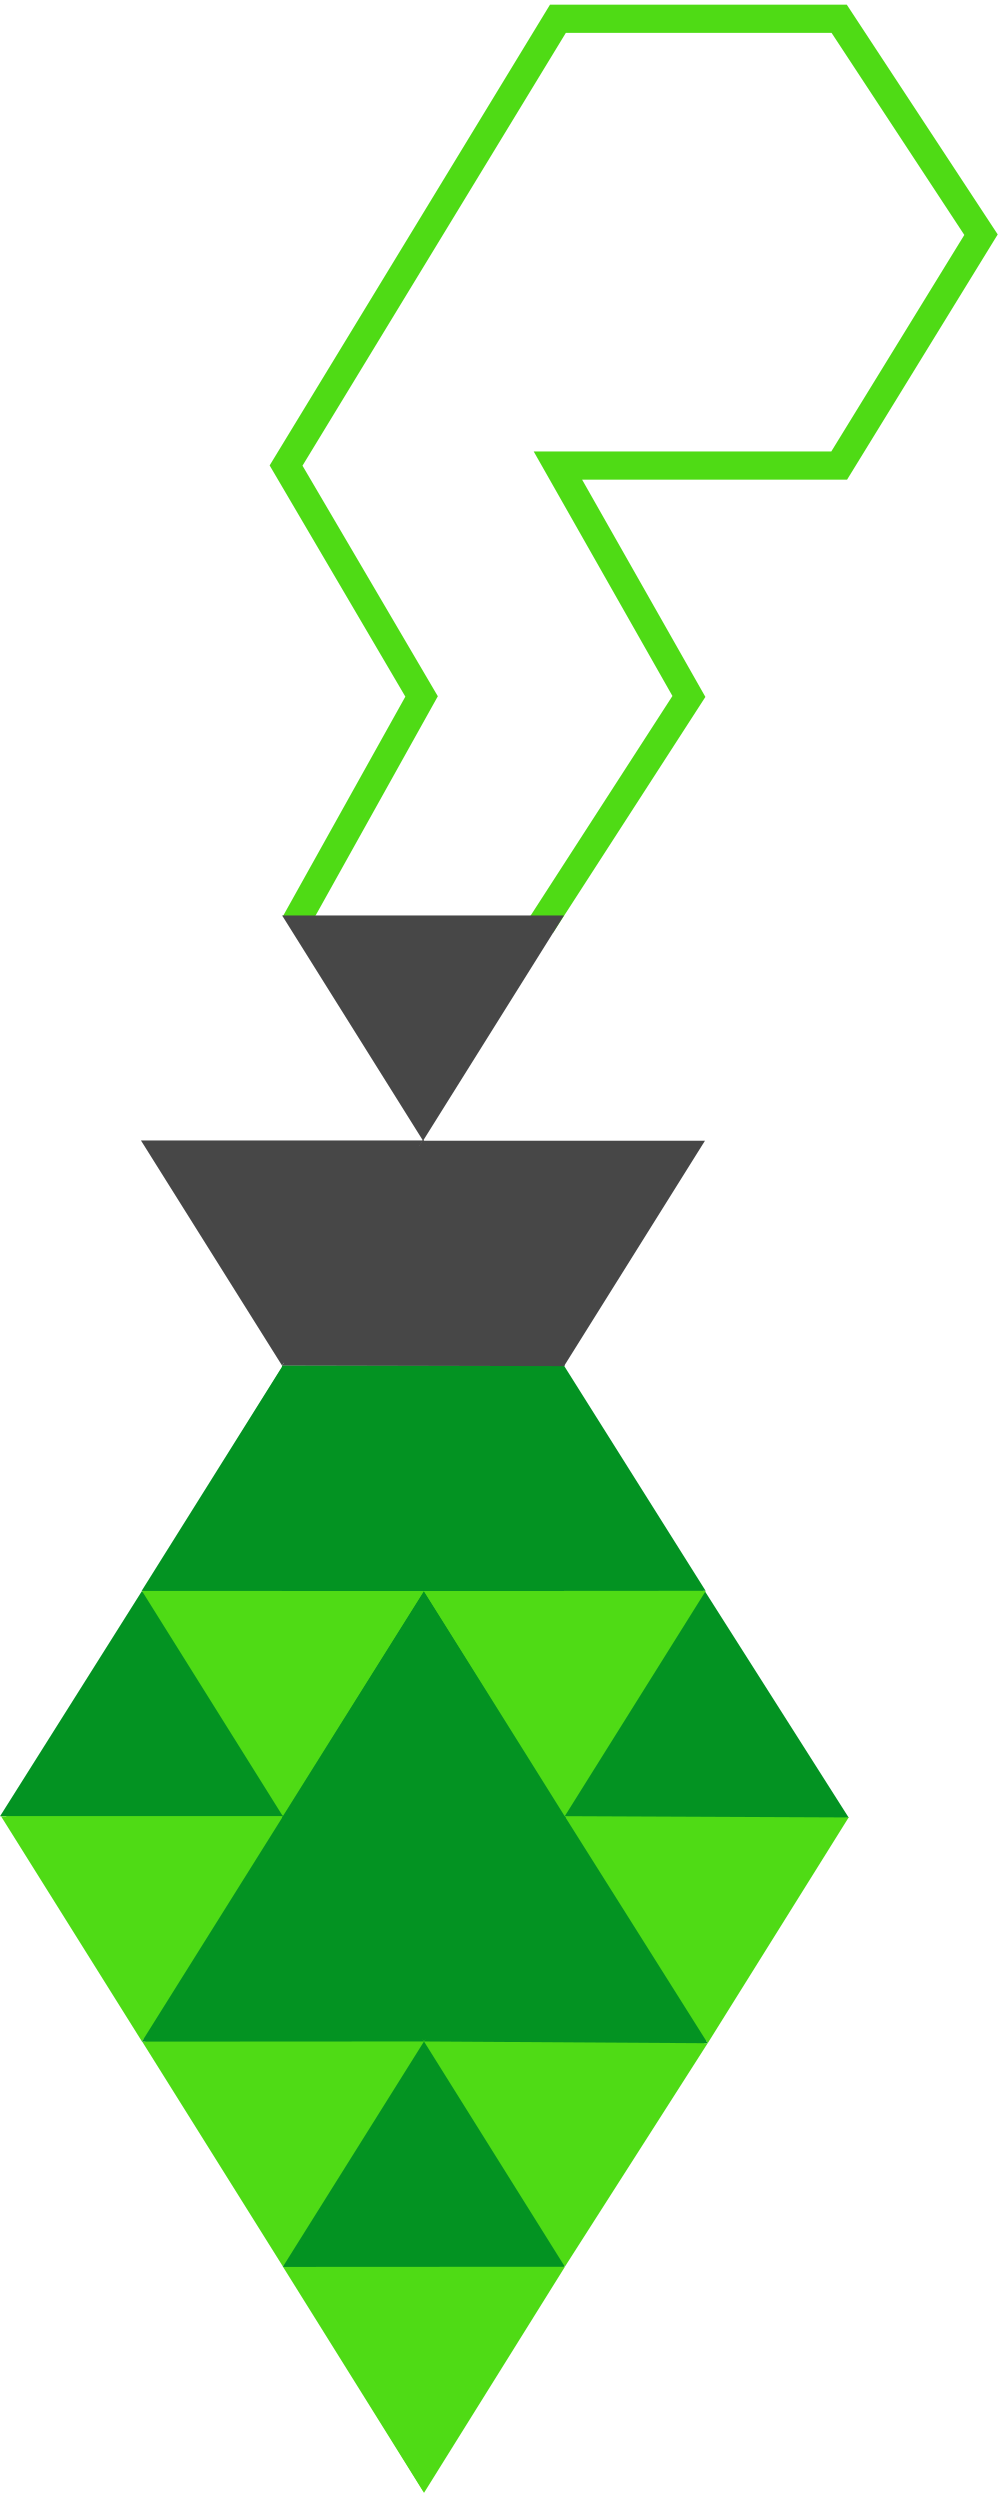
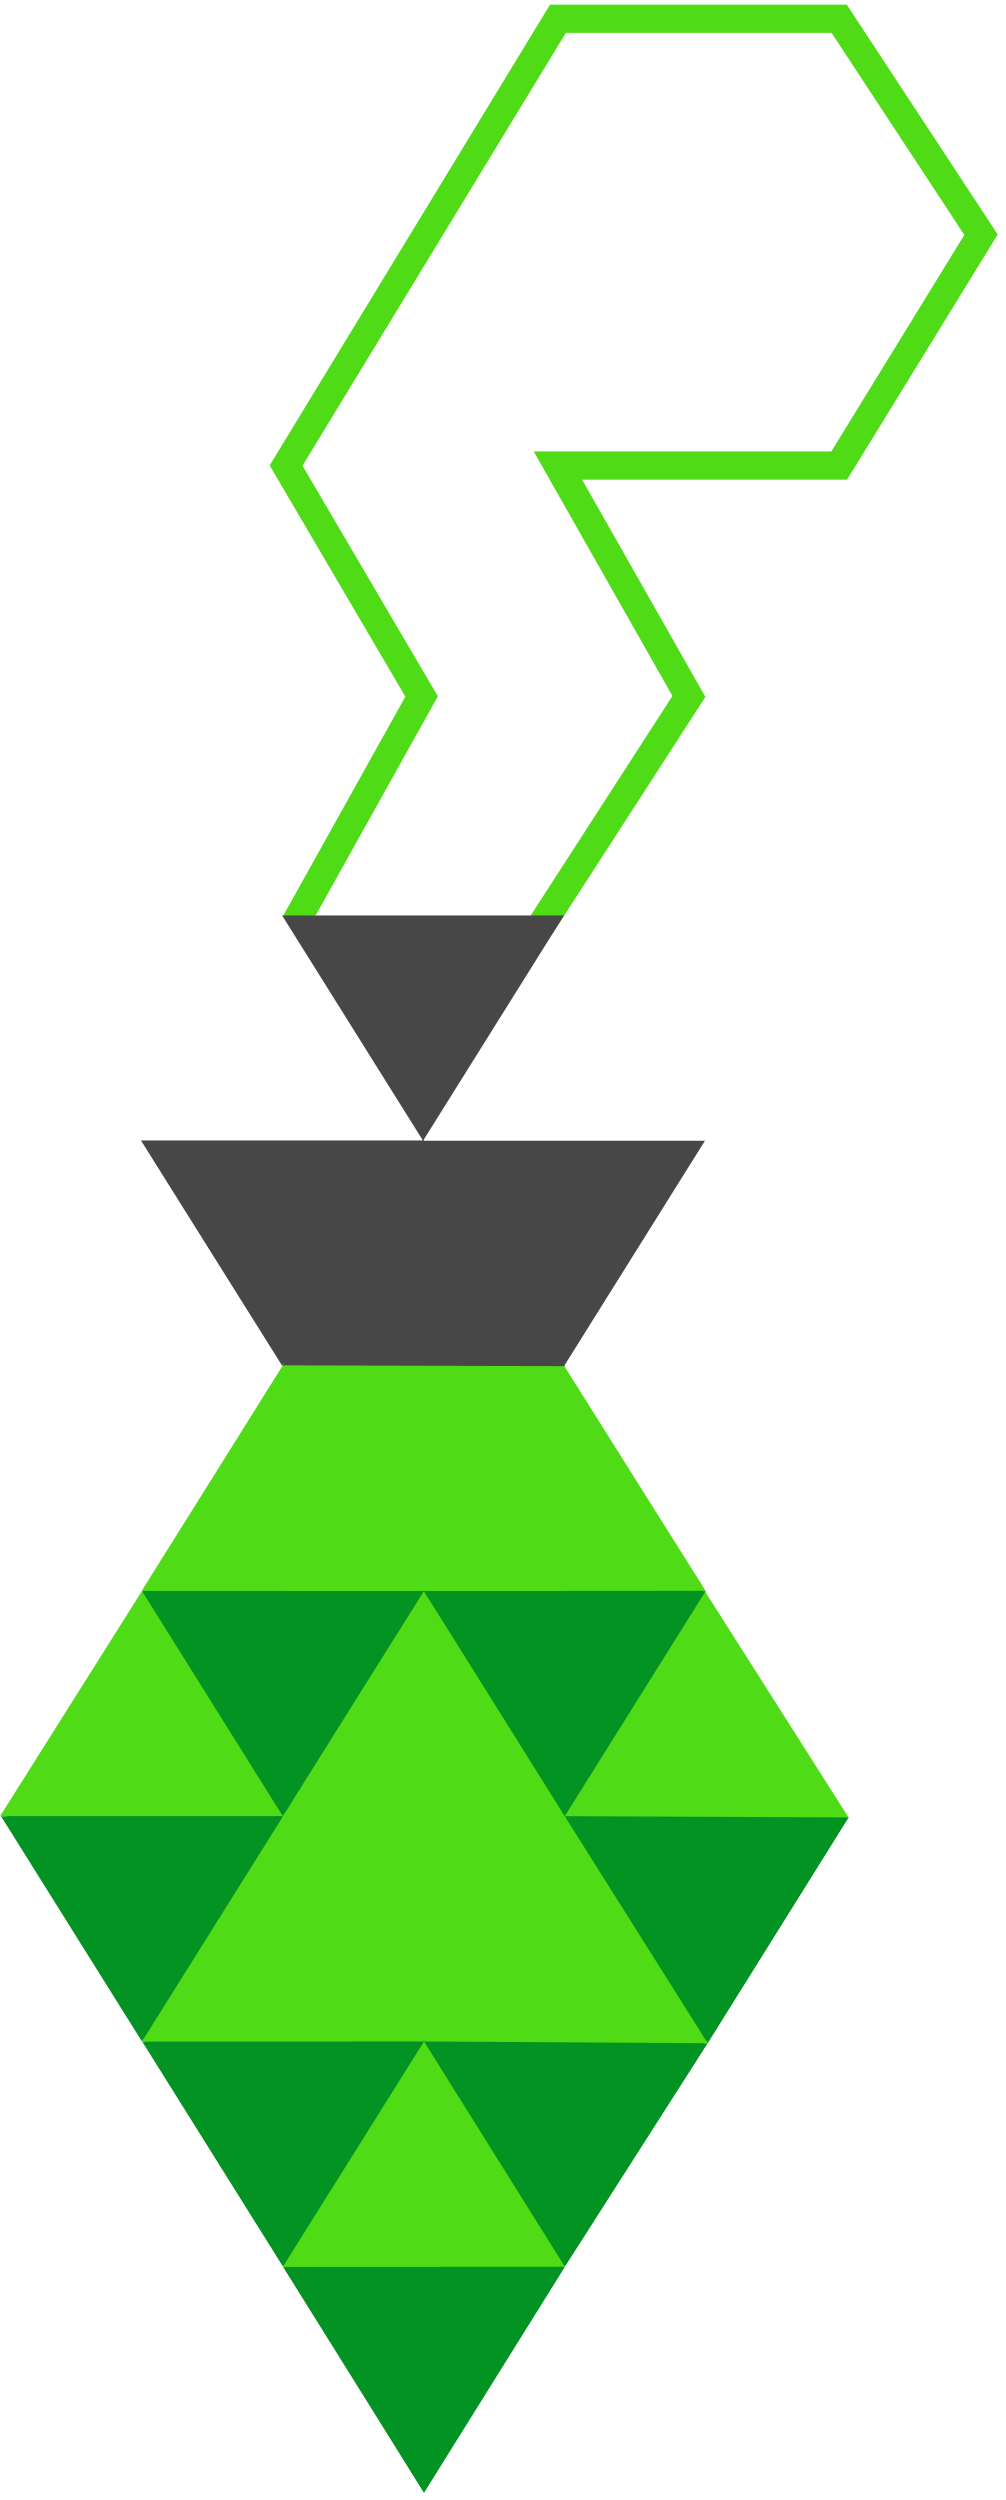
<svg xmlns="http://www.w3.org/2000/svg" width="107" height="266" viewBox="0 0 107 266" fill="none">
-   <path d="M31.4 98.24L44.857 74.102L30.438 49.535L59.361 2H89.29L104.38 24.971L89.29 49.535H59.361L73.3 74.102L57.6 98.415" stroke="#4FDB15" stroke-width="3" />
-   <path d="M30 145.5L0.5 193L45 265L90 193.5L60 145.5H30Z" fill="#4FDB15" />
-   <path d="M32.993 190.067L30.102 193.267L32.993 197H57.36L60.102 193.267L57.36 189L32.993 190.067Z" fill="#039322" />
-   <path d="M60 193H30V217H60V193Z" fill="#039322" />
-   <path d="M60 145.3H30V169.3H60V145.3Z" fill="#039322" />
+   <path fill-rule="evenodd" clip-rule="evenodd" d="M58.519 0.5H90.101L106.158 24.944L90.13 51.035H61.938L75.055 74.153L58.861 99.228L56.341 97.601L71.548 74.052L56.786 48.035H88.452L102.604 24.998L88.482 3.5H60.205L32.186 49.549L46.587 74.083L32.712 98.97L30.091 97.51L43.13 74.122L28.691 49.521L58.519 0.5Z" fill="#4FDB15" />
+   <path d="M30 145.5L0.5 193L45 265L90 193.5L60 145.5H30Z" fill="#039322" />
+   <path d="M32.993 190.067L30.102 193.267L32.993 197H57.36L60.102 193.267L57.36 189L32.993 190.067Z" fill="#4FDB15" />
+   <path d="M60 193H30V217H60V193Z" fill="#4FDB15" />
+   <path d="M60 145.3H30V169.3H60V145.3Z" fill="#4FDB15" />
  <path d="M60.004 97.405L45.013 121.376L30.016 97.405H60.004Z" fill="#474747" />
  <path d="M75.008 121.374L60.017 145.347L45.02 121.374H75.008Z" fill="#474747" />
-   <path d="M60.231 193.254L45.1 169.278L30 193.254H60.231Z" fill="#039322" />
-   <path d="M60.312 193.24L45.115 217.211L30.117 193.24H60.312Z" fill="#039322" />
-   <path d="M60.1 241.199L45.115 265.238L30.117 241.199H60.1Z" fill="#4FDB15" />
-   <path d="M90.32 193.339L75.3 217.4L60.082 193.231L90.32 193.339Z" fill="#4FDB15" />
-   <path d="M90.288 193.375L74.974 169.263L59.93 193.238L90.288 193.375Z" fill="#039322" />
-   <path d="M45.096 169.28L30.094 193.249L15.105 169.28H45.096Z" fill="#4FDB15" />
-   <path d="M75.088 169.28L60.086 193.249L45.098 169.28H75.088Z" fill="#4FDB15" />
-   <path d="M45.125 169.278L30.091 145.291L15.066 169.278H45.125Z" fill="#039322" />
-   <path d="M75.076 169.262L60 145.291L45.059 169.278L75.076 169.262Z" fill="#039322" />
-   <path d="M60.024 145.291L45.1 169.262L30.035 145.291H60.024Z" fill="#039322" />
-   <path d="M30.099 193.254L15.105 169.28L0 193.254H30.099Z" fill="#039322" />
-   <path d="M30.102 193.256L15.111 217.227L0.113 193.256H30.102Z" fill="#4FDB15" />
-   <path d="M75.296 217.398L60.103 241.178L45.105 217.207L75.296 217.398Z" fill="#4FDB15" />
-   <path d="M45.112 217.211L30.119 241.184L15.121 217.211H45.112Z" fill="#4FDB15" />
-   <path d="M60.104 241.184L45.113 217.211L30.086 241.2L60.104 241.184Z" fill="#039322" />
-   <path d="M75.3 217.4L60.078 193.231L45.109 217.212L75.3 217.4Z" fill="#039322" />
-   <path d="M45.115 217.211L30.122 193.24L15.098 217.229L45.115 217.211Z" fill="#039322" />
+   <path d="M60.231 193.254L45.1 169.278L30 193.254H60.231Z" fill="#4FDB15" />
+   <path d="M60.312 193.24L45.115 217.211L30.117 193.24H60.312Z" fill="#4FDB15" />
+   <path d="M60.1 241.199L45.115 265.238L30.117 241.199H60.1Z" fill="#039322" />
+   <path d="M90.32 193.339L75.3 217.4L60.082 193.231L90.32 193.339Z" fill="#039322" />
+   <path d="M90.288 193.375L74.974 169.263L59.93 193.238L90.288 193.375Z" fill="#4FDB15" />
+   <path d="M45.096 169.28L30.094 193.249L15.105 169.28H45.096Z" fill="#039322" />
+   <path d="M75.088 169.28L60.086 193.249L45.098 169.28H75.088Z" fill="#039322" />
+   <path d="M45.125 169.278L30.091 145.291L15.066 169.278H45.125Z" fill="#4FDB15" />
+   <path d="M75.076 169.262L60 145.291L45.059 169.278L75.076 169.262Z" fill="#4FDB15" />
+   <path d="M60.024 145.291L45.1 169.262L30.035 145.291H60.024Z" fill="#4FDB15" />
+   <path d="M30.099 193.254L15.105 169.28L0 193.254H30.099Z" fill="#4FDB15" />
+   <path d="M30.102 193.256L15.111 217.227L0.113 193.256H30.102Z" fill="#039322" />
+   <path d="M75.296 217.398L60.103 241.178L45.105 217.207L75.296 217.398Z" fill="#039322" />
+   <path d="M45.112 217.211L30.119 241.184L15.121 217.211H45.112Z" fill="#039322" />
+   <path d="M60.104 241.184L45.113 217.211L30.086 241.2L60.104 241.184Z" fill="#4FDB15" />
+   <path d="M75.3 217.4L60.078 193.231L45.109 217.212L75.3 217.4Z" fill="#4FDB15" />
+   <path d="M45.115 217.211L30.122 193.24L15.098 217.229L45.115 217.211Z" fill="#4FDB15" />
  <path d="M60.101 145.356L45.016 121.228L30.012 145.291L60.101 145.356Z" fill="#474747" />
  <path d="M45 121.344L30.009 145.295L14.996 121.344H45Z" fill="#474747" />
  <path d="M60 122H30V145H60V122Z" fill="#474747" />
</svg>
